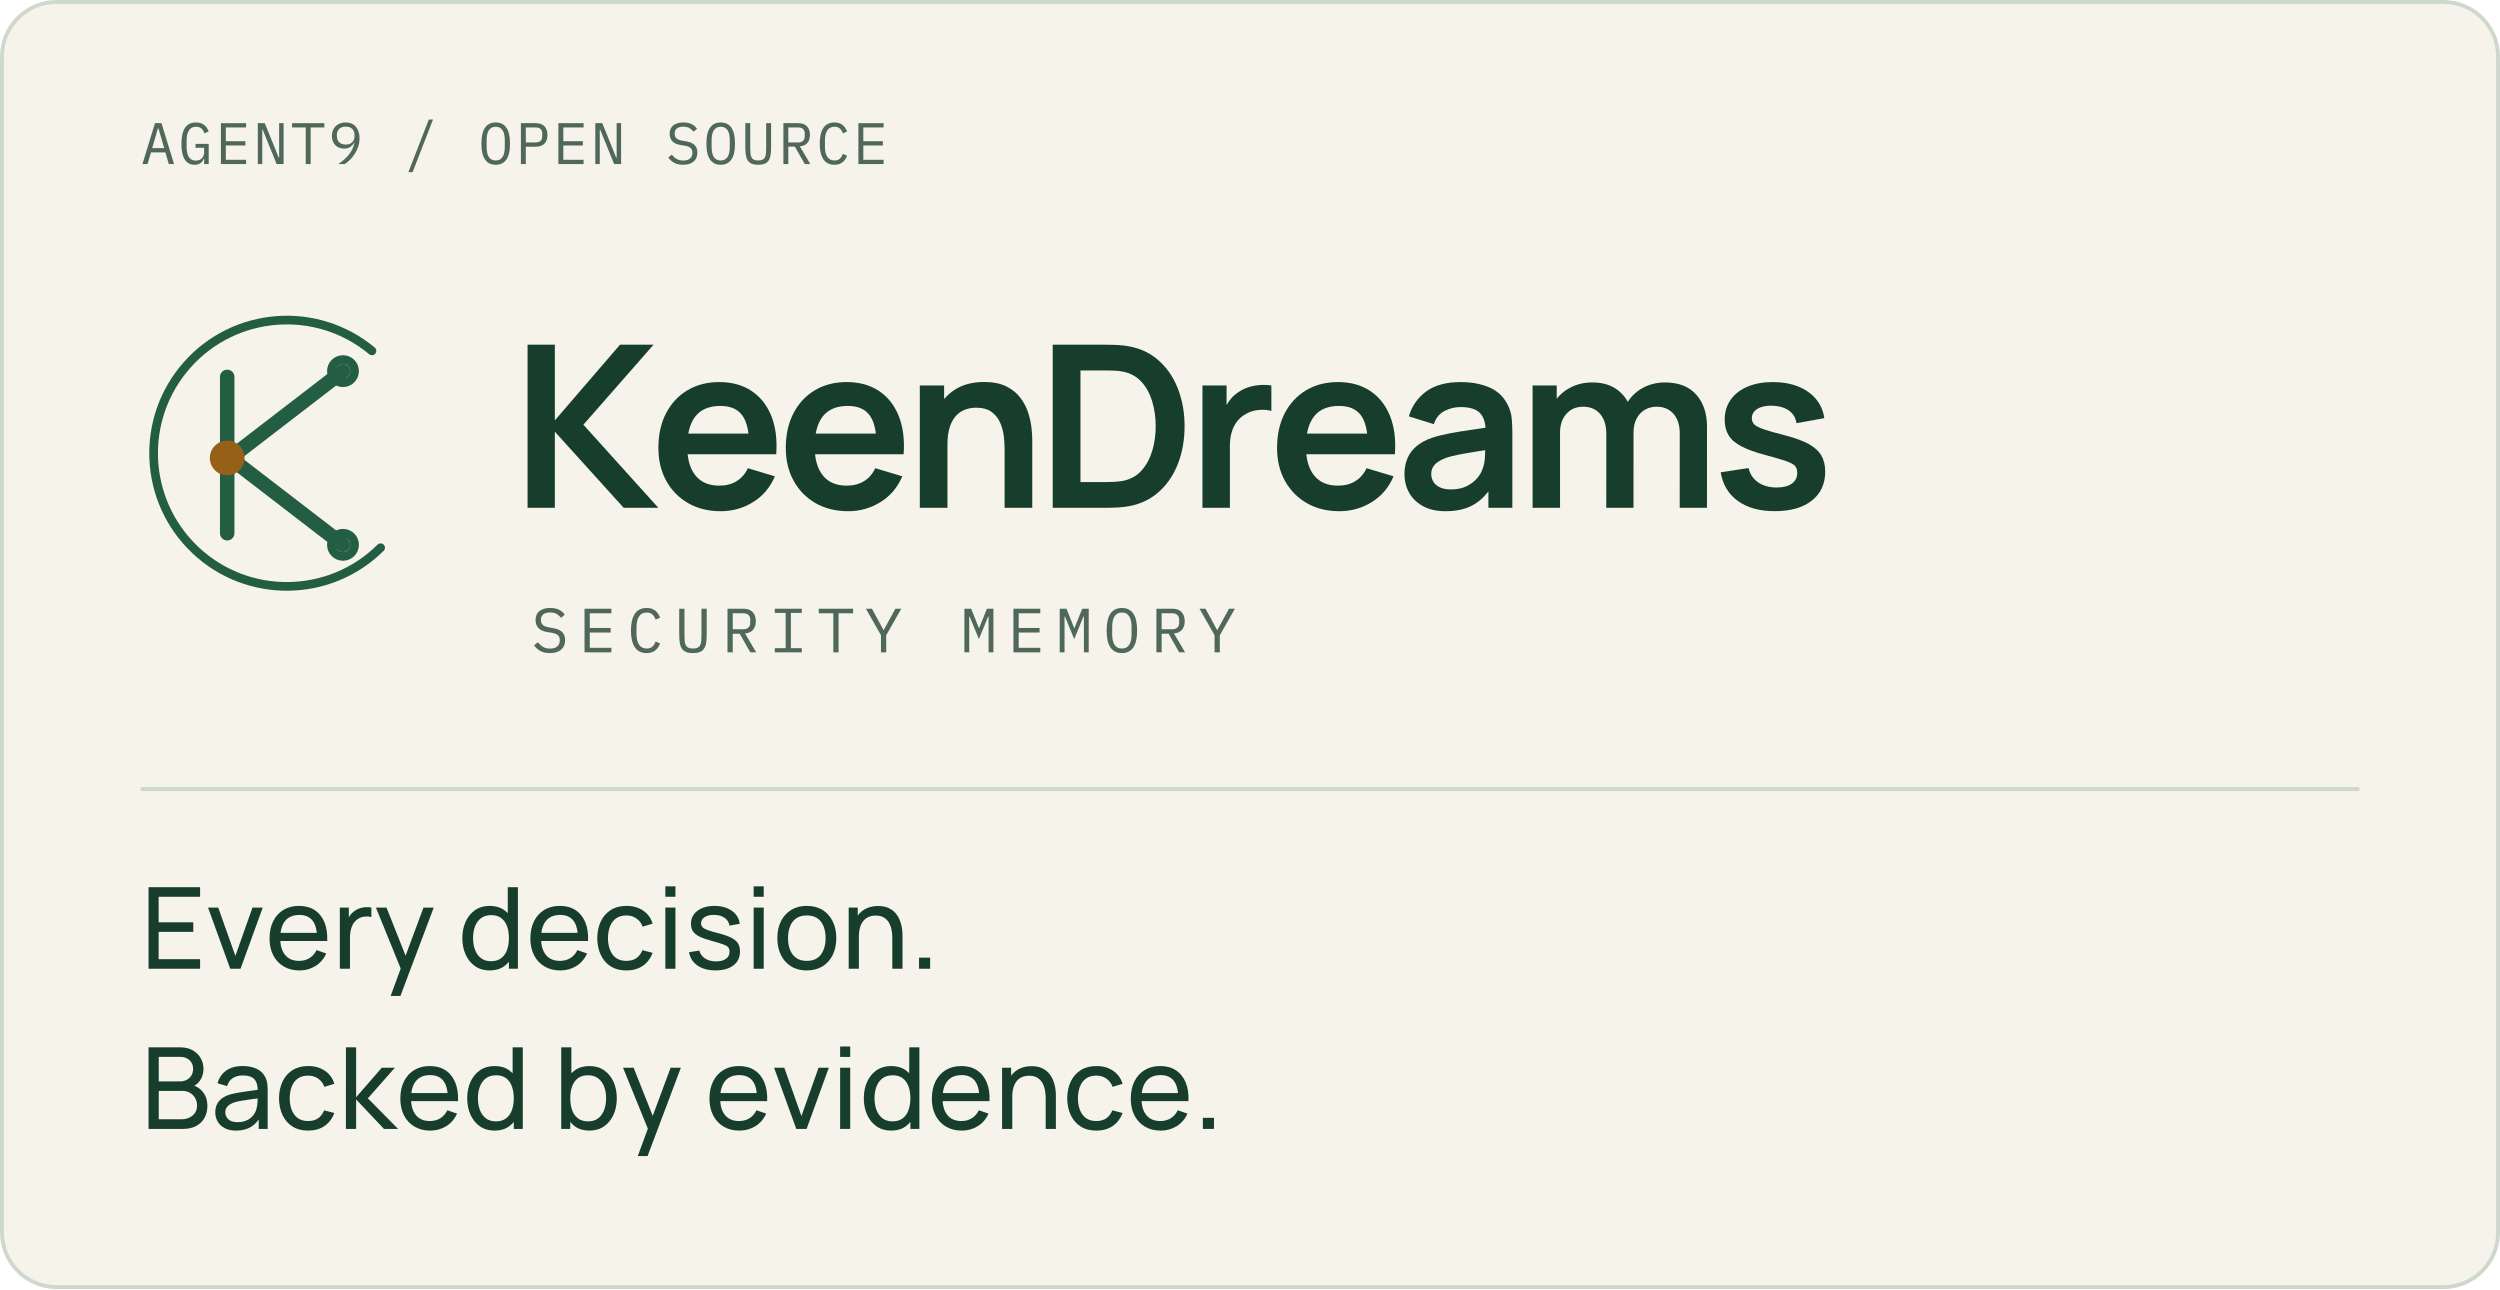
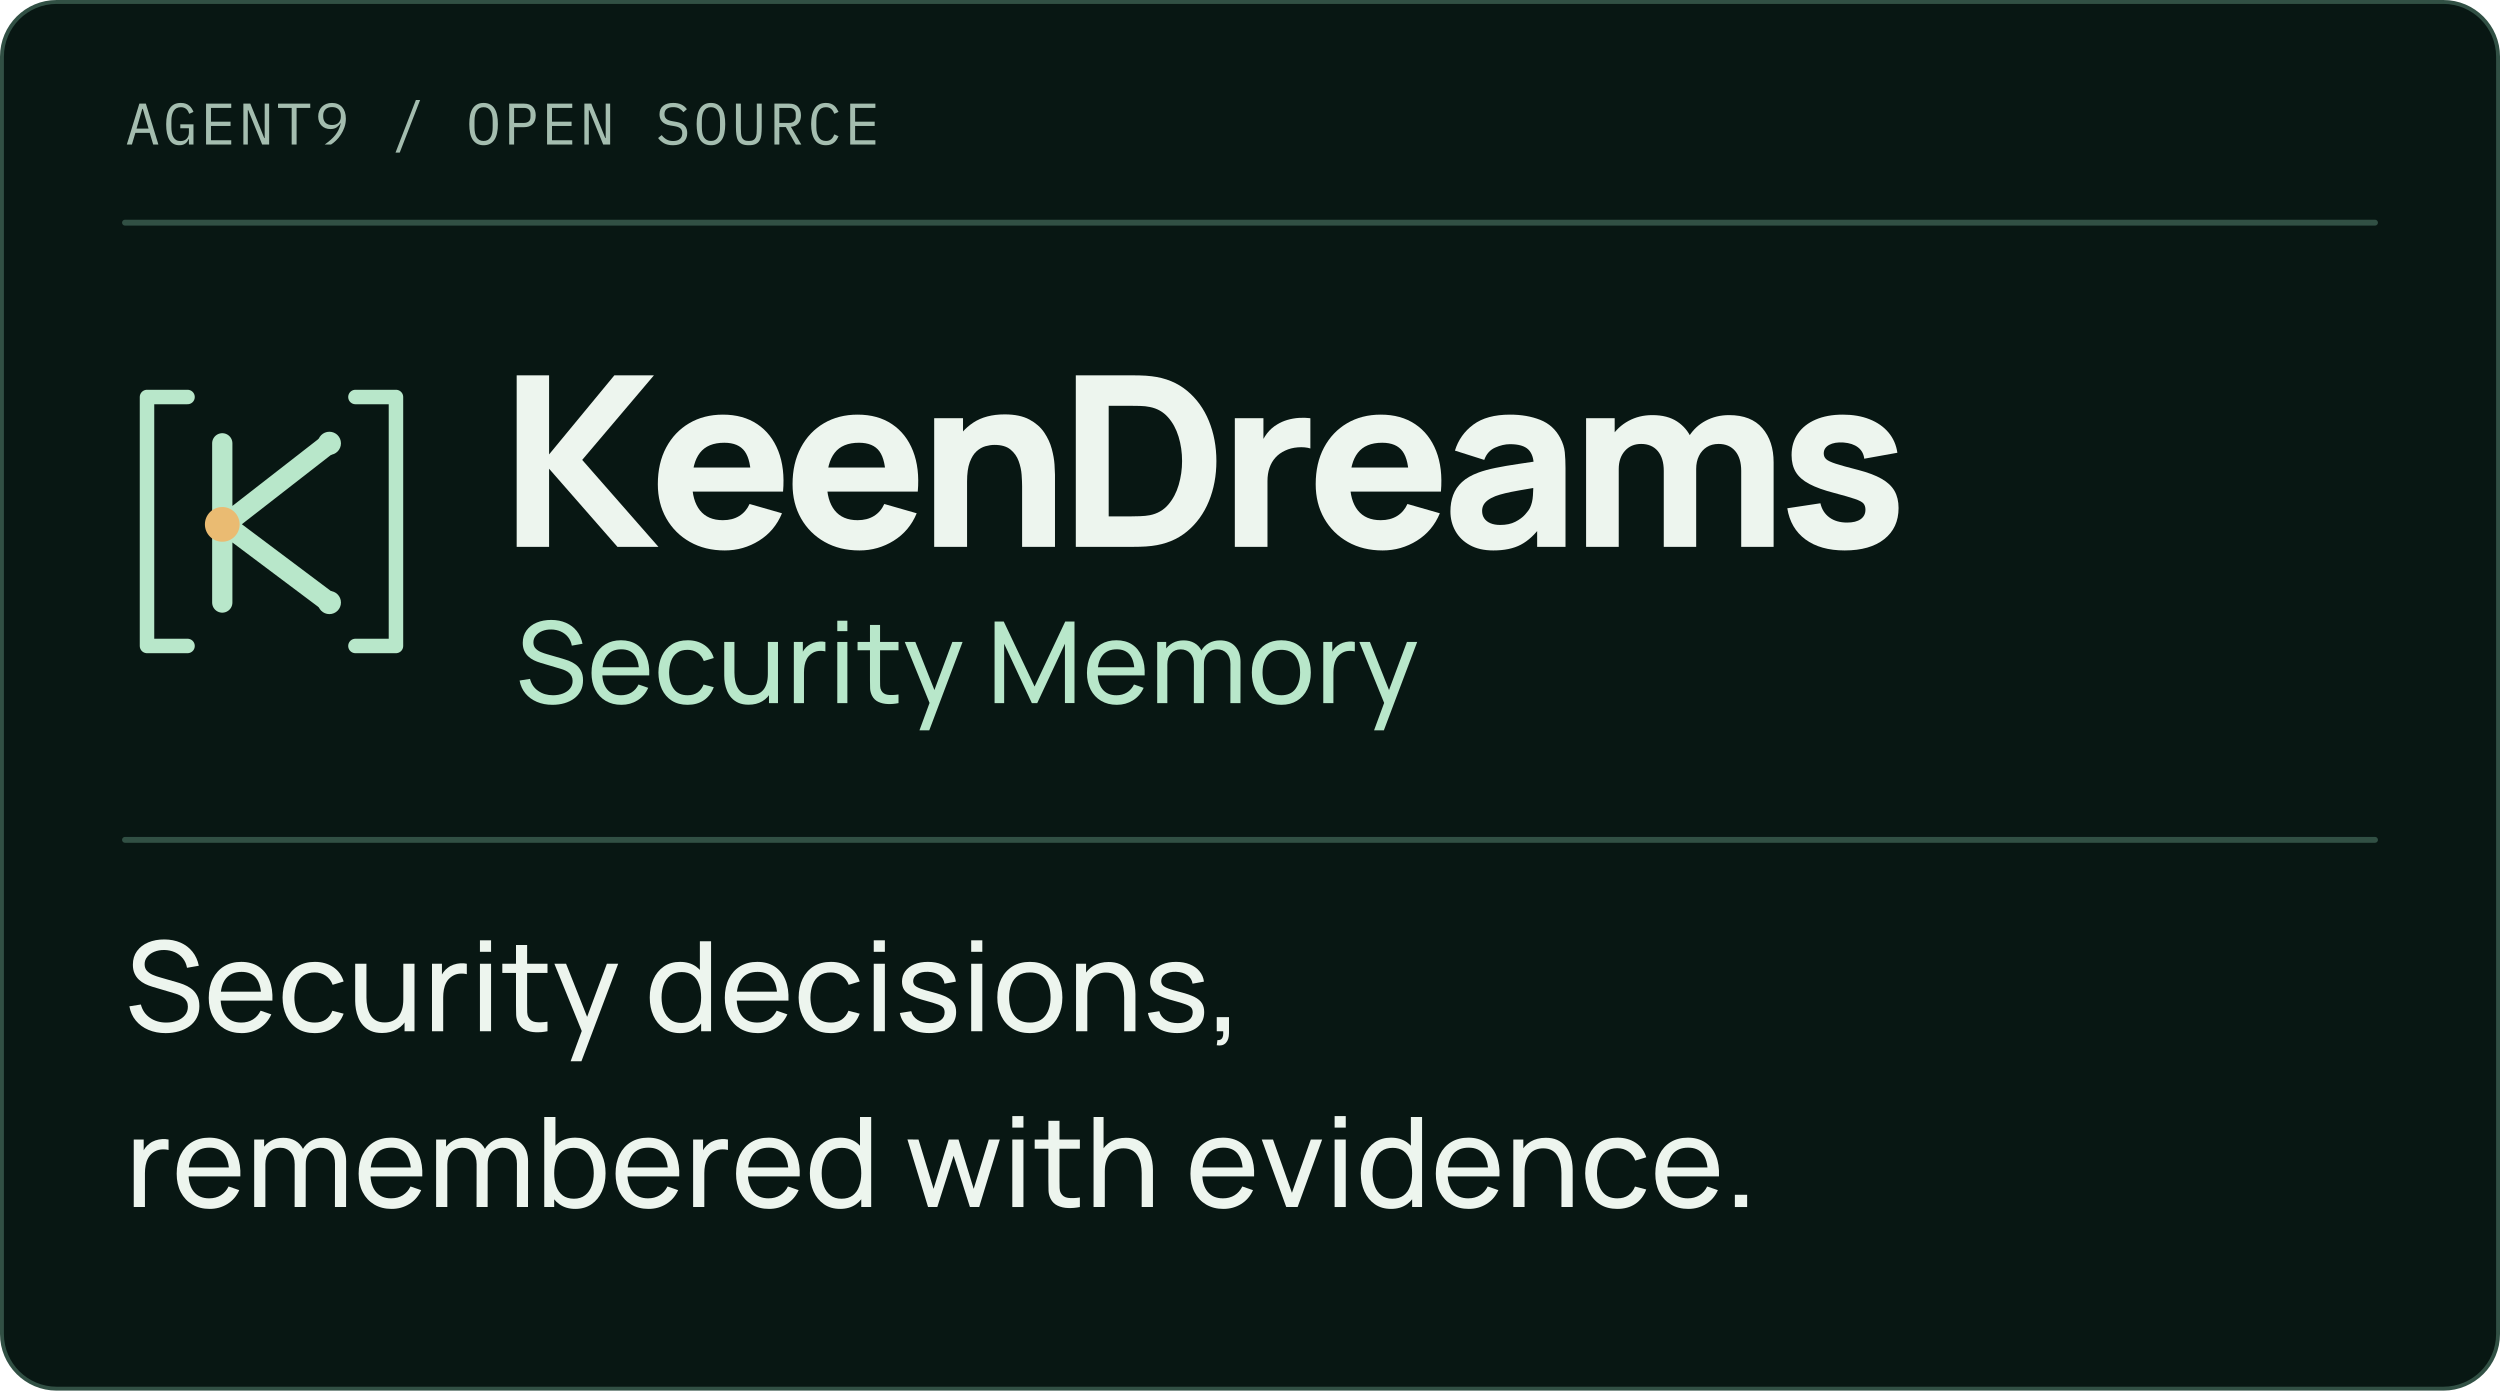
- <svg xmlns="http://www.w3.org/2000/svg" width="640" height="330" viewBox="0 0 640 330" role="img" aria-labelledby="title desc">
+ <svg xmlns="http://www.w3.org/2000/svg" width="640" height="356" viewBox="0 0 640 356" role="img" aria-labelledby="title desc">
  <defs>
    <path id="mono-65" d="M481 0 422 199H177L118 0H31L245 698H356L570 0ZM304 609H295L197 272H402Z" />
    <path id="mono-71" d="M444 93H439Q430 73 418.0 54.0Q406 35 387.5 20.5Q369 6 343.0 -3.0Q317 -12 281 -12Q167 -12 111.5 80.0Q56 172 56 344Q56 524 117.0 617.0Q178 710 305 710Q354 710 390.0 697.0Q426 684 451.5 662.0Q477 640 494.0 612.5Q511 585 522 557L450 524Q441 547 429.5 567.5Q418 588 401.5 603.5Q385 619 362.0 628.0Q339 637 308 637Q224 637 184.5 574.0Q145 511 145 406V298Q145 245 153.0 201.5Q161 158 179.5 126.0Q198 94 227.5 76.5Q257 59 300 59Q368 59 406.0 100.0Q444 141 444 206V278H297V345H522V0H444Z" />
    <path id="mono-69" d="M90 0V698H520V625H174V390H508V317H174V73H520V0Z" />
    <path id="mono-78" d="M163 588H156V0H80V698H199L437 110H444V698H520V0H401Z" />
    <path id="mono-84" d="M342 625V0H258V625H25V698H575V625Z" />
    <path id="mono-57" d="M536 442Q536 364 512.5 295.5Q489 227 452.0 170.5Q415 114 370.5 70.5Q326 27 283 0H175Q232 41 276.5 80.0Q321 119 355.0 161.5Q389 204 412.0 252.5Q435 301 450 362L445 364Q419 321 378.5 292.5Q338 264 273 264Q227 264 188.5 279.0Q150 294 122.5 322.0Q95 350 79.5 389.5Q64 429 64 479Q64 530 80.5 572.5Q97 615 128.0 645.5Q159 676 202.5 693.0Q246 710 299 710Q354 710 398.0 691.5Q442 673 472.5 638.5Q503 604 519.5 554.0Q536 504 536 442ZM300 333Q372 333 411.5 372.0Q451 411 451 482V490Q451 561 411.5 600.0Q372 639 300 639Q228 639 188.5 600.0Q149 561 149 490V482Q149 411 188.5 372.0Q228 333 300 333Z" />
    <path id="mono-32" d="" />
    <path id="mono-47" d="M90 -138 438 760H510L162 -138Z" />
    <path id="mono-79" d="M300 -12Q236 -12 190.0 12.5Q144 37 114.0 83.0Q84 129 70.0 196.0Q56 263 56 349Q56 434 70.0 501.5Q84 569 114.0 615.0Q144 661 190.0 685.5Q236 710 300 710Q364 710 410.0 685.5Q456 661 486.0 615.0Q516 569 530.0 501.5Q544 434 544 349Q544 263 530.0 196.0Q516 129 486.0 83.0Q456 37 410.0 12.5Q364 -12 300 -12ZM300 61Q342 61 371.0 77.5Q400 94 419.0 124.0Q438 154 446.5 196.5Q455 239 455 292V406Q455 458 446.5 501.0Q438 544 419.0 574.0Q400 604 371.0 620.5Q342 637 300 637Q258 637 229.0 620.5Q200 604 181.0 574.0Q162 544 153.5 501.0Q145 458 145 406V292Q145 239 153.5 196.5Q162 154 181.0 124.0Q200 94 229.0 77.5Q258 61 300 61Z" />
    <path id="mono-80" d="M90 0V698H344Q441 698 492.0 645.0Q543 592 543 497Q543 402 492.0 349.0Q441 296 344 296H174V0ZM174 369H342Q395 369 424.5 395.5Q454 422 454 471V523Q454 572 424.5 598.5Q395 625 342 625H174Z" />
    <path id="mono-83" d="M298 -12Q204 -12 144.0 22.5Q84 57 45 111L106 161Q147 110 192.5 85.0Q238 60 301 60Q377 60 417.0 95.0Q457 130 457 193Q457 244 428.0 272.5Q399 301 327 313L249 326Q198 335 163.5 353.0Q129 371 108.0 396.5Q87 422 78.0 452.5Q69 483 69 516Q69 612 132.0 661.0Q195 710 302 710Q386 710 443.5 682.0Q501 654 536 603L477 552Q448 590 407.0 614.0Q366 638 301 638Q230 638 192.0 608.0Q154 578 154 518Q154 471 182.5 441.5Q211 412 285 399L360 386Q411 377 446.0 359.0Q481 341 502.5 316.0Q524 291 533.0 260.0Q542 229 542 195Q542 98 478.5 43.0Q415 -12 298 -12Z" />
    <path id="mono-85" d="M164 698V279Q164 228 167.0 188.0Q170 148 183.0 119.5Q196 91 223.5 76.0Q251 61 300 61Q349 61 376.5 76.0Q404 91 417.0 119.5Q430 148 433.0 188.0Q436 228 436 279V698H520V299Q520 221 512.5 163.0Q505 105 481.5 66.0Q458 27 414.5 7.5Q371 -12 300 -12Q229 -12 185.5 7.5Q142 27 118.5 66.0Q95 105 87.5 163.0Q80 221 80 299V698Z" />
    <path id="mono-82" d="M174 0H90V698H344Q441 698 492.0 645.0Q543 592 543 497Q543 412 499.0 361.0Q455 310 371 302L549 0H455L285 298H174ZM342 369Q395 369 424.5 395.5Q454 422 454 471V523Q454 572 424.5 598.5Q395 625 342 625H174V369Z" />
    <path id="mono-67" d="M323 -12Q195 -12 132.5 81.0Q70 174 70 349Q70 524 132.5 617.0Q195 710 323 710Q371 710 406.0 697.0Q441 684 466.0 662.0Q491 640 508.0 612.5Q525 585 538 557L466 524Q457 547 445.0 567.5Q433 588 416.5 603.5Q400 619 377.5 628.0Q355 637 323 637Q240 637 199.5 574.0Q159 511 159 406V292Q159 187 199.5 124.0Q240 61 323 61Q355 61 377.5 70.0Q400 79 416.5 94.5Q433 110 445.0 130.5Q457 151 466 174L538 141Q525 112 508.0 85.0Q491 58 466.0 36.0Q441 14 406.0 1.0Q371 -12 323 -12Z" />
-     <path id="title-75" d="M140 0V1440H380.663V772L956 1440H1251.995L632.66 733.667L1294.329 0H988.334L380.663 672.002V0Z" />
-     <path id="title-101" d="M630.665 -30Q466.832 -30 342.999 41.083Q219.166 112.167 149.583 238.083Q80 364 80 528.334Q80 705.334 148.25 835.834Q216.5 966.333 337.416 1038.167Q458.332 1110 617.332 1110Q784.832 1110 902.332 1031.667Q1019.832 953.334 1077.082 810.334Q1134.332 667.334 1120.165 472.668H881.002V560.666Q880.002 737.001 819.001 818.169Q758 899.336 627.332 899.336Q479.498 899.336 407.247 807.669Q334.996 716.001 334.996 540Q334.996 375.665 407.247 285.664Q479.498 195.663 617.332 195.663Q706.333 195.663 770.668 235.33Q835.002 274.998 870.002 349.665L1108.332 278Q1046.498 131.666 916.748 50.833Q786.999 -30 630.665 -30ZM258.997 472.668V654.999H1002.334V472.668Z" />
-     <path id="title-110" d="M887.001 0V520.335Q887.001 570.503 879.751 632.503Q872.501 694.504 847.333 752.087Q822.166 809.671 771.666 846.67Q721.165 883.67 634.666 883.67Q588.998 883.67 544.08 868.753Q499.163 853.836 462.83 817.585Q426.496 781.335 404.413 717.501Q382.329 653.667 382.329 555.001L239.331 616.333Q239.331 753.834 292.831 866.084Q346.331 978.334 450.165 1044.5Q553.998 1110.667 706.33 1110.667Q825.83 1110.667 903.913 1071Q981.996 1031.334 1027.996 969.084Q1073.996 906.835 1095.996 836.752Q1117.997 766.669 1124.497 704.085Q1130.997 641.501 1130.997 603V0ZM138.333 0V1080H352.997V745.003H382.329V0Z" />
-     <path id="title-68" d="M140 0V1440H598.666Q617.166 1440 670.833 1439.0Q724.499 1438 774 1431.667Q945.499 1410.333 1063.749 1310.5Q1181.999 1210.667 1242.998 1056.917Q1303.998 903.167 1303.998 720Q1303.998 536.667 1242.998 382.917Q1181.999 229.167 1063.749 129.417Q945.499 29.667 774 8.333Q724.666 2.167 670.749 1.083Q616.833 0 598.666 0ZM384.996 227.33H598.666Q629.166 227.33 675.583 229.08Q722 230.83 758.333 237.663Q860.334 257.497 924.334 329.247Q988.335 400.997 1018.669 503.915Q1049.002 606.832 1049.002 720Q1049.002 837.334 1017.835 940.252Q986.668 1043.169 922.251 1113.253Q857.834 1183.337 758.333 1202.337Q722 1210.003 675.333 1211.337Q628.666 1212.67 598.666 1212.67H384.996Z" />
-     <path id="title-114" d="M140 0V1080H352.997V817L326.997 851Q347.33 905 380.83 949.666Q414.33 994.333 460.996 1023.333Q500.829 1050.5 549.246 1065.5Q597.663 1080.5 648.663 1084Q699.664 1087.5 748.33 1080V855.004Q699.663 869.17 637.579 863.837Q575.496 858.503 524.662 829.336Q475.162 802.169 443.745 760.251Q412.329 718.334 397.329 664.833Q382.329 611.333 382.329 548.666V0Z" />
-     <path id="title-97" d="M442.334 -30Q324.667 -30 243.75 14.417Q162.833 58.833 121.417 132.917Q80 207 80 296Q80 374.333 106.084 436.417Q132.167 498.5 186.251 544.083Q240.335 589.666 325.668 618.999Q391.335 640.499 478.419 657.083Q565.503 673.666 668.169 688.249Q770.836 702.832 883.334 719.665L796.669 671.333Q797.502 783.168 746.752 836.252Q696.001 889.337 574.666 889.337Q501.998 889.337 434.081 855.086Q366.164 820.835 338.997 738.334L118.667 807.333Q158.833 944 271.583 1027Q384.333 1110 575.333 1110Q719.5 1110 828.666 1063.166Q937.832 1016.333 991.332 908.999Q1020.332 852.333 1026.332 792.833Q1032.332 733.333 1032.332 662.667V0H821.002V234.335L856.002 195.669Q783.002 79.168 685.418 24.584Q587.834 -30 442.334 -30ZM489.999 162.331Q572 162.331 629.834 191.414Q687.668 220.498 722.335 262.082Q757.002 303.667 768.669 341.335Q787.502 387.335 790.419 446.752Q793.335 506.169 793.335 543.335L867.335 521.002Q757.669 503.502 679.586 490.835Q601.502 478.169 545.834 466.752Q490.166 455.335 446.999 441.002Q405.498 425.669 376.415 405.918Q347.331 386.168 331.83 360.001Q316.33 333.834 316.33 299Q316.33 259.499 336.08 228.582Q355.83 197.665 394.414 179.998Q432.998 162.331 489.999 162.331Z" />
-     <path id="title-109" d="M1437 0 1437.333 655.669Q1437.333 767.336 1382.082 829.836Q1326.832 892.337 1233.331 892.337Q1175.164 892.337 1129.247 865.42Q1083.33 838.503 1056.33 787.42Q1029.329 736.336 1029.329 664.668L921.997 728Q921.163 840.333 972.663 925.833Q1024.163 1011.333 1111.913 1059Q1199.663 1106.667 1307.663 1106.667Q1487.329 1106.667 1582.662 999.417Q1677.996 892.167 1677.996 716.667L1677.662 0ZM138.333 0V1080H351.33V745.003H380.663V0ZM788.667 0 789 653.335Q789 765.836 733.999 829.086Q678.999 892.337 584.331 892.337Q492.497 892.337 436.58 829.253Q380.663 766.169 380.663 664.668L273.33 736.667Q273.33 842.334 325.33 925.917Q377.33 1009.5 465.663 1058.083Q553.996 1106.667 664.33 1106.667Q785.329 1106.667 866.579 1055.25Q947.829 1003.834 988.579 915.334Q1029.329 826.834 1029.329 715.667L1028.996 0Z" />
-     <path id="title-115" d="M557.333 -29.667Q356.833 -29.667 232.083 60.166Q107.333 149.999 80 313.332L325.996 350.998Q344.663 270.998 409.997 225.164Q475.331 179.33 574.332 179.33Q660.501 179.33 708.251 213.581Q756.002 247.832 756.002 308.333Q756.002 344.833 738.336 367.334Q720.669 389.834 661.835 410.834Q603.001 431.835 481.001 464.335Q345.333 499.668 265.25 541.252Q185.167 582.835 150.25 639.835Q115.333 696.835 115.333 778.001Q115.333 879.001 168 953.75Q220.667 1028.5 316.083 1069.25Q411.5 1110 540.333 1110Q665.999 1110 763.582 1070.917Q861.166 1031.833 921.332 960.083Q981.499 888.333 994.666 791.333L748.669 747.001Q739.669 815.835 686.085 855.919Q632.5 896.003 544.332 901.003Q459.331 905.503 407.164 875.169Q354.996 844.835 354.996 790.334Q354.996 758.5 376.08 736.583Q397.163 714.666 460.413 692.999Q523.664 671.333 649.997 639.333Q779.498 605.832 856.665 563.416Q933.832 520.999 968.249 462.082Q1002.665 403.166 1002.665 319.333Q1002.665 156.5 884.332 63.416Q765.999 -29.667 557.333 -29.667Z" />
-     <path id="mono-73" d="M84 0V67H258V631H84V698H516V631H342V67H516V0Z" />
-     <path id="mono-89" d="M258 0V274L17 698H113L213 516L298 357H302L389 516L489 698H583L342 274V0Z" />
-     <path id="mono-77" d="M455 350V571H447L300 212L153 571H145V350V0H68V698H176L299 390H305L428 698H532V0H455Z" />
-     <path id="body-69" d="M140 0V1440H1050V1271H318V820H930V651H318V169H1050V0Z" />
-     <path id="body-118" d="M432 0 40 1080H220L523 227L825 1080H1006L614 0Z" />
+     <path id="display-75" d="M140 0V1440H412V776L960 1440H1292L690 730L1330 0H986L412 656V0Z" />
+     <path id="display-101" d="M642 -30Q476 -30 349.5 41.5Q223 113 151.5 238.5Q80 364 80 526Q80 703 150.0 834.0Q220 965 343.0 1037.5Q466 1110 626 1110Q796 1110 915.0 1030.0Q1034 950 1091.0 805.0Q1148 660 1131 464H862V564Q862 729 809.5 801.5Q757 874 638 874Q499 874 433.5 789.5Q368 705 368 540Q368 389 433.5 306.5Q499 224 626 224Q706 224 763.0 259.0Q820 294 850 360L1122 282Q1061 134 929.5 52.0Q798 -30 642 -30ZM284 464V666H1000V464Z" />
+     <path id="display-110" d="M876 0V510Q876 547 872.0 604.5Q868 662 847.0 720.0Q826 778 778.5 817.0Q731 856 644 856Q609 856 569.0 845.0Q529 834 494.0 802.5Q459 771 436.5 710.0Q414 649 414 548L258 622Q258 750 310.0 862.0Q362 974 466.5 1043.0Q571 1112 730 1112Q857 1112 937.0 1069.0Q1017 1026 1061.5 960.0Q1106 894 1125.0 822.5Q1144 751 1148.0 692.0Q1152 633 1152 606V0ZM138 0V1080H380V722H414V0Z" />
+     <path id="display-68" d="M140 0V1440H606Q623 1440 676.0 1439.0Q729 1438 778 1432Q952 1411 1073.0 1311.0Q1194 1211 1257.0 1057.0Q1320 903 1320 720Q1320 537 1257.0 383.0Q1194 229 1073.0 129.0Q952 29 778 8Q729 2 676.0 1.0Q623 0 606 0ZM416 256H606Q633 256 679.0 257.5Q725 259 762 266Q856 285 915.5 354.0Q975 423 1003.5 520.0Q1032 617 1032 720Q1032 828 1002.5 925.0Q973 1022 913.0 1089.0Q853 1156 762 1174Q725 1182 679.0 1183.0Q633 1184 606 1184H416Z" />
+     <path id="display-114" d="M140 0V1080H380V816L354 850Q375 906 410.0 952.0Q445 998 496 1028Q535 1052 581.0 1065.5Q627 1079 676.0 1082.5Q725 1086 774 1080V826Q729 840 669.5 835.5Q610 831 562 808Q514 786 481.0 749.5Q448 713 431.0 663.5Q414 614 414 552V0Z" />
+     <path id="display-97" d="M440 -30Q324 -30 243.5 14.5Q163 59 121.5 133.5Q80 208 80 298Q80 373 103.0 435.0Q126 497 177.5 544.5Q229 592 316 624Q376 646 459.0 663.0Q542 680 647.0 695.5Q752 711 878 730L780 676Q780 772 734.0 817.0Q688 862 580 862Q520 862 455.0 833.0Q390 804 364 730L118 808Q159 942 272.0 1026.0Q385 1110 580 1110Q723 1110 834.0 1066.0Q945 1022 1002 914Q1034 854 1040.0 794.0Q1046 734 1046 660V0H808V222L842 176Q763 67 671.5 18.5Q580 -30 440 -30ZM498 184Q573 184 624.5 210.5Q676 237 706.5 271.0Q737 305 748 328Q769 372 772.5 430.5Q776 489 776 528L856 508Q735 488 660.0 474.5Q585 461 539.0 450.0Q493 439 458 426Q418 410 393.5 391.5Q369 373 357.5 351.0Q346 329 346 302Q346 265 364.5 238.5Q383 212 417.0 198.0Q451 184 498 184Z" />
+     <path id="display-109" d="M1440 0V638Q1440 745 1389.5 804.5Q1339 864 1250 864Q1193 864 1151.0 837.5Q1109 811 1085.5 763.5Q1062 716 1062 654L948 730Q948 841 1000.5 926.0Q1053 1011 1141.5 1058.5Q1230 1106 1338 1106Q1523 1106 1617.5 996.5Q1712 887 1712 710V0ZM138 0V1080H378V722H412V0ZM790 0V638Q790 745 739.5 804.5Q689 864 600 864Q515 864 463.5 805.5Q412 747 412 654L298 734Q298 840 351.0 924.0Q404 1008 493.5 1057.0Q583 1106 694 1106Q821 1106 902.5 1052.0Q984 998 1023.0 908.0Q1062 818 1062 710V0Z" />
+     <path id="display-115" d="M562 -30Q358 -30 232.5 62.5Q107 155 80 324L358 366Q375 290 433.5 247.0Q492 204 582 204Q656 204 696.0 232.5Q736 261 736 312Q736 344 720.0 363.5Q704 383 648.5 402.0Q593 421 476 452Q344 486 265.0 528.0Q186 570 151.0 628.5Q116 687 116 770Q116 874 169.0 950.5Q222 1027 318.5 1068.5Q415 1110 546 1110Q673 1110 771.0 1071.0Q869 1032 929.5 960.0Q990 888 1004 790L726 740Q719 800 674.0 835.0Q629 870 552 876Q477 881 431.5 856.0Q386 831 386 784Q386 756 405.5 737.0Q425 718 486.5 698.0Q548 678 674 646Q797 614 871.5 571.5Q946 529 980.0 469.5Q1014 410 1014 326Q1014 160 894.0 65.0Q774 -30 562 -30Z" />
+     <path id="body-83" d="M651 -30Q498 -30 375.5 22.0Q253 74 173.5 170.25Q94 266.5 70 399L254 428Q288.5 292 399.0 215.5Q509.5 139 660 139Q756.5 139 835.0 169.5Q913.5 200 959.75 256.75Q1006 313.5 1006 392Q1006 439.5 989.25 474.25Q972.5 509 944.25 533.25Q916 557.5 879.75 574.5Q843.5 591.5 805 603L438 712Q378 729.5 322.0 757.0Q266 784.5 222.0 826.0Q178 867.5 152.0 926.25Q126 985 126 1065Q126 1192.5 192.25 1283.25Q258.5 1374 372.5 1421.75Q486.5 1469.5 630 1469Q775 1468 889.5 1417.5Q1004 1367 1079.25 1273.0Q1154.5 1179 1181 1048L992 1015Q977 1102.5 925.5 1166.25Q874 1230 796.75 1264.5Q719.5 1299 628 1300Q539.5 1301 468.5 1271.75Q397.5 1242.5 355.75 1191.0Q314 1139.5 314 1073Q314 1006.5 351.75 966.0Q389.5 925.5 445.0 902.25Q500.5 879 554 864L828 785Q875 772 936.5 749.0Q998 726 1056.0 684.25Q1114 642.5 1152.0 574.25Q1190 506 1190 402Q1190 297.5 1148.25 216.75Q1106.5 136 1032.5 81.25Q958.5 26.5 860.75 -1.75Q763 -30 651 -30Z" />
    <path id="body-101" d="M608 -30Q448.5 -30 330.0 40.25Q211.5 110.5 145.75 237.25Q80 364 80 533Q80 710 144.75 839.5Q209.5 969 326.25 1039.5Q443 1110 600 1110Q762.5 1110 877.0 1035.0Q991.5 960 1049.25 821.0Q1107 682 1098.5 490H919V554Q916 753 838.0 851.5Q760 950 606 950Q440.5 950 354.75 844.0Q269 738 269 540Q269 349 354.75 244.0Q440.5 139 600 139Q707 139 786.0 188.0Q865 237 910 329L1081 270Q1017.5 127 891.25 48.5Q765 -30 608 -30ZM209 490V633H1007V490Z" />
+     <path id="body-99" d="M595 -30Q430.5 -30 316.0 43.5Q201.5 117 141.5 245.75Q81.5 374.5 80 540Q81.5 708.5 143.0 837.0Q204.5 965.5 319.5 1037.75Q434.5 1110 597 1110Q767.5 1110 891.0 1026.0Q1014.5 942 1057 796L881 743Q846.5 837 770.0 889.0Q693.5 941 595 941Q484 941 412.0 889.5Q340 838 305.0 747.5Q270 657 269 540Q270.5 359.5 352.25 249.25Q434 139 595 139Q700.5 139 770.5 187.5Q840.5 236 877 328L1057 281Q1000.5 130 881.5 50.0Q762.5 -30 595 -30Z" />
+     <path id="body-117" d="M550 -28Q445.5 -28 371.25 5.0Q297 38 248.0 92.75Q199 147.5 171.0 214.75Q143 282 131.5 351.75Q120 421.5 120 483V1080H300V539Q300 463 313.75 391.75Q327.5 320.5 361.0 263.75Q394.5 207 451.0 174.0Q507.5 141 593 141Q660 141 714.75 163.75Q769.5 186.5 808.5 232.25Q847.5 278 868.75 347.75Q890 417.5 890 511L1007 475Q1007 318.5 950.5 205.75Q894 93 791.5 32.5Q689 -28 550 -28ZM910 0V289H890V1080H1069V0Z" />
    <path id="body-114" d="M140 0V1080H299V819L273 853Q292 903 322.5 945.0Q353 987 391 1014Q432.5 1047.5 485.75 1065.5Q539 1083.5 594.0 1087.0Q649 1090.5 697 1080V913Q641 927.5 573.75 920.5Q506.5 913.5 450 872Q397.5 834.5 369.25 781.75Q341 729 330.0 667.5Q319 606 319 542V0Z" />
+     <path id="body-105" d="M160 1271V1455H338V1271ZM160 0V1080H338V0Z" />
+     <path id="body-116" d="M743 0Q646.5 -19.5 553.25 -16.0Q460 -12.5 386.75 22.0Q313.5 56.5 276 130Q244 193.5 241.5 259.0Q239 324.5 239 408V1380H417V416Q417 349.5 418.5 302.75Q420 256 439 222Q475 157.5 553.5 146.75Q632 136 743 153ZM20 933V1080H743V933Z" />
    <path id="body-121" d="M290 -480 499 88 502 -80 30 1080H217L587 147H523L870 1080H1051L463 -480Z" />
    <path id="body-32" d="" />
+     <path id="body-77" d="M140 0V1440H302L846 293L1387 1440H1551V1H1382V1049L893 0H798L309 1049V0Z" />
+     <path id="body-109" d="M1431 0 1432 691Q1432 812 1367.25 880.5Q1302.5 949 1200 949Q1139.5 949 1085.75 921.25Q1032 893.5 998.0 835.25Q964 777 964 686L870 724Q867.5 839 917.0 925.5Q966.5 1012 1052.75 1060.0Q1139 1108 1247 1108Q1416 1108 1513.0 1005.25Q1610 902.5 1610 730L1609 0ZM139 0V1080H298V791H318V0ZM786 0 787 684Q787 807.5 723.0 878.25Q659 949 553 949Q447.5 949 382.75 876.75Q318 804.5 318 686L224 742Q224 847 274.0 929.75Q324 1012.5 410.0 1060.25Q496 1108 605 1108Q714 1108 794.75 1061.75Q875.5 1015.5 919.75 930.0Q964 844.5 964 727L963 0Z" />
+     <path id="body-111" d="M600 -30Q438.5 -30 322.0 43.0Q205.5 116 142.75 244.75Q80 373.5 80 541Q80 710.5 144.0 838.75Q208 967 324.75 1038.5Q441.5 1110 600 1110Q762 1110 878.75 1037.25Q995.5 964.5 1058.25 836.25Q1121 708 1121 541Q1121 371.5 1057.75 243.0Q994.5 114.5 877.5 42.25Q760.5 -30 600 -30ZM600 139Q767.5 139 849.75 251.0Q932 363 932 541Q932 723.5 849.0 832.25Q766 941 600 941Q487 941 413.75 890.0Q340.5 839 304.75 749.0Q269 659 269 541Q269 358.5 353.0 248.75Q437 139 600 139Z" />
    <path id="body-100" d="M564 -30Q413 -30 304.75 45.25Q196.5 120.5 138.25 249.75Q80 379 80 541Q80 703 138.25 831.75Q196.5 960.5 304.75 1035.25Q413 1110 563 1110Q715.5 1110 819.75 1035.75Q924 961.5 977.5 832.75Q1031 704 1031 541Q1031 379.5 977.5 250.25Q924 121 820.0 45.5Q716 -30 564 -30ZM586 133Q695 133 765.0 185.5Q835 238 868.5 330.25Q902 422.5 902 541Q902 660.5 868.25 752.25Q834.5 844 765.5 895.5Q696.5 947 591 947Q481 947 409.5 893.0Q338 839 303.5 747.0Q269 655 269 541Q269 426 304.0 333.5Q339 241 409.25 187.0Q479.5 133 586 133ZM902 0V795H882V1440H1061V0Z" />
-     <path id="body-99" d="M595 -30Q430.5 -30 316.0 43.5Q201.5 117 141.5 245.75Q81.5 374.5 80 540Q81.5 708.5 143.0 837.0Q204.5 965.5 319.5 1037.75Q434.5 1110 597 1110Q767.5 1110 891.0 1026.0Q1014.5 942 1057 796L881 743Q846.5 837 770.0 889.0Q693.5 941 595 941Q484 941 412.0 889.5Q340 838 305.0 747.5Q270 657 269 540Q270.5 359.5 352.25 249.25Q434 139 595 139Q700.5 139 770.5 187.5Q840.5 236 877 328L1057 281Q1000.5 130 881.5 50.0Q762.5 -30 595 -30Z" />
-     <path id="body-105" d="M160 1271V1455H338V1271ZM160 0V1080H338V0Z" />
    <path id="body-115" d="M548 -29Q354.5 -29 231.25 55.5Q108 140 80 292L262 321Q284 233 363.0 181.5Q442 130 559 130Q669.5 130 732.75 175.75Q796 221.5 796 301Q796 346.5 775.0 375.0Q754 403.5 688.5 428.5Q623 453.5 491 489Q348 527 265.75 567.75Q183.5 608.5 148.75 662.5Q114 716.5 114 794Q114 889 166.0 960.25Q218 1031.5 311.25 1070.75Q404.5 1110 529 1110Q652 1110 748.75 1070.75Q845.5 1031.5 905.0 960.25Q964.5 889 976 794L794 761Q781 847.5 710.25 897.75Q639.5 948 529 951Q424 954.5 358.5 913.5Q293 872.5 293 803Q293 763.5 317.25 735.75Q341.5 708 408.25 683.0Q475 658 602 626Q744.5 589.5 827.0 547.25Q909.5 505 944.75 447.25Q980 389.5 980 306Q980 149.5 865.0 60.25Q750 -29 548 -29Z" />
-     <path id="body-111" d="M600 -30Q438.5 -30 322.0 43.0Q205.5 116 142.75 244.75Q80 373.5 80 541Q80 710.5 144.0 838.75Q208 967 324.75 1038.5Q441.5 1110 600 1110Q762 1110 878.75 1037.25Q995.5 964.5 1058.25 836.25Q1121 708 1121 541Q1121 371.5 1057.75 243.0Q994.5 114.5 877.5 42.25Q760.5 -30 600 -30ZM600 139Q767.5 139 849.75 251.0Q932 363 932 541Q932 723.5 849.0 832.25Q766 941 600 941Q487 941 413.75 890.0Q340.5 839 304.75 749.0Q269 659 269 541Q269 358.5 353.0 248.75Q437 139 600 139Z" />
    <path id="body-110" d="M909 0V541Q909 617.5 895.25 688.5Q881.5 759.5 848.0 816.25Q814.5 873 758.0 906.0Q701.5 939 616 939Q549 939 494.25 916.25Q439.5 893.5 400.5 847.75Q361.5 802 340.25 732.5Q319 663 319 569L202 605Q202 761.5 258.5 874.25Q315 987 417.5 1047.5Q520 1108 659 1108Q763.5 1108 837.75 1075.0Q912 1042 961.0 987.25Q1010 932.5 1038.0 865.25Q1066 798 1077.5 728.25Q1089 658.5 1089 597V0ZM139 0V1080H299V791H319V0Z" />
+     <path id="body-44" d="M120 -224 131 -141Q172.5 -144 193.5 -125.0Q214.5 -106 220.5 -73.0Q226.5 -40 223 0H120V226H316V-30Q316 -135 264.5 -188.0Q213 -241 120 -224Z" />
+     <path id="body-98" d="M636 -30Q484 -30 380.0 45.5Q276 121 222.5 250.25Q169 379.5 169 541Q169 704 222.5 832.75Q276 961.5 380.25 1035.75Q484.5 1110 637 1110Q787 1110 895.25 1035.25Q1003.5 960.5 1061.75 831.75Q1120 703 1120 541Q1120 379 1061.75 249.75Q1003.5 120.5 895.25 45.25Q787 -30 636 -30ZM139 0V1440H318V795H298V0ZM614 133Q720.5 133 790.75 187.0Q861 241 896.0 333.5Q931 426 931 541Q931 655 896.25 747.0Q861.5 839 790.25 893.0Q719 947 609 947Q503.5 947 434.5 895.5Q365.5 844 331.75 752.25Q298 660.5 298 541Q298 422.5 331.5 330.25Q365 238 435.0 185.5Q505 133 614 133Z" />
+     <path id="body-119" d="M370 0 40 1081 217 1080 458 290 700.5 1080H857.5L1100 290L1342 1080H1518L1188 0H1040L779 821L518 0Z" />
+     <path id="body-104" d="M909 0V541Q909 617.5 895.25 688.5Q881.5 759.5 848.0 816.25Q814.5 873 758.0 906.0Q701.5 939 616 939Q549 939 494.25 916.25Q439.5 893.5 400.5 847.75Q361.5 802 340.25 732.5Q319 663 319 569L202 605Q202 761.5 258.5 874.25Q315 987 417.5 1047.5Q520 1108 659 1108Q763.5 1108 837.75 1075.0Q912 1042 961.0 987.25Q1010 932.5 1038.0 865.25Q1066 798 1077.5 728.25Q1089 658.5 1089 597V0ZM139 0V1440H299V645H319V0Z" />
+     <path id="body-118" d="M432 0 40 1080H220L523 227L825 1080H1006L614 0Z" />
    <path id="body-46" d="M172 0V196H368V0Z" />
-     <path id="body-66" d="M140 0V1440H701Q830 1440 921.5 1387.0Q1013 1334 1061.5 1247.5Q1110 1161 1110 1061Q1110 943.5 1049.75 855.75Q989.5 768 888 735L886 784Q1025 747 1102.0 647.75Q1179 548.5 1179 412Q1179 286 1127.25 193.75Q1075.5 101.5 979.25 50.75Q883 0 751 0ZM320 170H717Q796.5 170 859.75 199.25Q923 228.5 959.5 282.75Q996 337 996 413Q996 485.5 963.25 543.75Q930.5 602 872.0 636.5Q813.5 671 737 671H320ZM320 839H699Q762.5 839 814.25 866.5Q866 894 896.5 943.75Q927 993.5 927 1061Q927 1154 863.75 1213.0Q800.5 1272 699 1272H320Z" />
-     <path id="body-97" d="M447 -30Q326 -30 244.25 14.25Q162.5 58.5 121.25 131.75Q80 205 80 292Q80 377 112.25 439.25Q144.5 501.5 203.75 543.25Q263 585 345 609Q422 629.5 517.25 645.25Q612.5 661 710.5 673.75Q808.5 686.5 894 699L830 662Q832.5 805.5 772.25 874.75Q712 944 564 944Q466 944 392.25 899.25Q318.5 854.5 289 755L120 806Q158.5 948 270.75 1029.0Q383 1110 566 1110Q712.5 1110 818.0 1057.5Q923.5 1005 970 899Q993 849 999.0 790.5Q1005 732 1005 668V0H847V259L884 235Q823 103.5 713.25 36.75Q603.5 -30 447 -30ZM474 119Q570 119 640.5 153.25Q711 187.5 754.0 244.25Q797 301 810 368Q824.5 418 826.25 479.25Q828 540.5 828 574L890 547Q803 534.5 718.75 523.5Q634.5 512.5 559.5 500.25Q484.5 488 425 471Q380.5 457 342.25 434.75Q304 412.5 280.5 378.0Q257 343.5 257 293Q257 248.5 279.25 208.75Q301.5 169 349.25 144.0Q397 119 474 119Z" />
-     <path id="body-107" d="M139 0 140 1440H320V560L773 1080H1004L527 540L1060 0H811L320 520V0Z" />
-     <path id="body-98" d="M636 -30Q484 -30 380.0 45.5Q276 121 222.5 250.25Q169 379.5 169 541Q169 704 222.5 832.75Q276 961.5 380.25 1035.75Q484.5 1110 637 1110Q787 1110 895.25 1035.25Q1003.5 960.5 1061.75 831.75Q1120 703 1120 541Q1120 379 1061.75 249.75Q1003.5 120.5 895.25 45.25Q787 -30 636 -30ZM139 0V1440H318V795H298V0ZM614 133Q720.5 133 790.75 187.0Q861 241 896.0 333.5Q931 426 931 541Q931 655 896.25 747.0Q861.5 839 790.25 893.0Q719 947 609 947Q503.5 947 434.5 895.5Q365.5 844 331.75 752.25Q298 660.5 298 541Q298 422.5 331.5 330.25Q365 238 435.0 185.5Q505 133 614 133Z" />
  </defs>
-   <rect x=".5" y=".5" width="639" height="329" rx="14" fill="#F6F3EA" stroke="#CFD8CC" />
-   <g fill="#4F685A">
-     <use href="#mono-65" transform="translate(36.000 42) scale(0.015 -0.015)" />
-     <use href="#mono-71" transform="translate(45.600 42) scale(0.015 -0.015)" />
-     <use href="#mono-69" transform="translate(55.200 42) scale(0.015 -0.015)" />
-     <use href="#mono-78" transform="translate(64.800 42) scale(0.015 -0.015)" />
-     <use href="#mono-84" transform="translate(74.400 42) scale(0.015 -0.015)" />
-     <use href="#mono-57" transform="translate(84.000 42) scale(0.015 -0.015)" />
-     <use href="#mono-32" transform="translate(93.600 42) scale(0.015 -0.015)" />
-     <use href="#mono-47" transform="translate(103.200 42) scale(0.015 -0.015)" />
-     <use href="#mono-32" transform="translate(112.800 42) scale(0.015 -0.015)" />
-     <use href="#mono-79" transform="translate(122.400 42) scale(0.015 -0.015)" />
-     <use href="#mono-80" transform="translate(132.000 42) scale(0.015 -0.015)" />
-     <use href="#mono-69" transform="translate(141.600 42) scale(0.015 -0.015)" />
-     <use href="#mono-78" transform="translate(151.200 42) scale(0.015 -0.015)" />
-     <use href="#mono-32" transform="translate(160.800 42) scale(0.015 -0.015)" />
-     <use href="#mono-83" transform="translate(170.400 42) scale(0.015 -0.015)" />
-     <use href="#mono-79" transform="translate(180.000 42) scale(0.015 -0.015)" />
-     <use href="#mono-85" transform="translate(189.600 42) scale(0.015 -0.015)" />
-     <use href="#mono-82" transform="translate(199.200 42) scale(0.015 -0.015)" />
-     <use href="#mono-67" transform="translate(208.800 42) scale(0.015 -0.015)" />
-     <use href="#mono-69" transform="translate(218.400 42) scale(0.015 -0.015)" />
+   <rect x="0.5" y="0.5" width="639" height="355" rx="14" fill="#081713" stroke="#315044" stroke-width="1" />
+   <g fill="#A4BDAF">
+     <use href="#mono-65" transform="translate(32.000 37) scale(0.015 -0.015)" />
+     <use href="#mono-71" transform="translate(41.700 37) scale(0.015 -0.015)" />
+     <use href="#mono-69" transform="translate(51.400 37) scale(0.015 -0.015)" />
+     <use href="#mono-78" transform="translate(61.100 37) scale(0.015 -0.015)" />
+     <use href="#mono-84" transform="translate(70.800 37) scale(0.015 -0.015)" />
+     <use href="#mono-57" transform="translate(80.500 37) scale(0.015 -0.015)" />
+     <use href="#mono-32" transform="translate(90.200 37) scale(0.015 -0.015)" />
+     <use href="#mono-47" transform="translate(99.900 37) scale(0.015 -0.015)" />
+     <use href="#mono-32" transform="translate(109.600 37) scale(0.015 -0.015)" />
+     <use href="#mono-79" transform="translate(119.300 37) scale(0.015 -0.015)" />
+     <use href="#mono-80" transform="translate(129.000 37) scale(0.015 -0.015)" />
+     <use href="#mono-69" transform="translate(138.700 37) scale(0.015 -0.015)" />
+     <use href="#mono-78" transform="translate(148.400 37) scale(0.015 -0.015)" />
+     <use href="#mono-32" transform="translate(158.100 37) scale(0.015 -0.015)" />
+     <use href="#mono-83" transform="translate(167.800 37) scale(0.015 -0.015)" />
+     <use href="#mono-79" transform="translate(177.500 37) scale(0.015 -0.015)" />
+     <use href="#mono-85" transform="translate(187.200 37) scale(0.015 -0.015)" />
+     <use href="#mono-82" transform="translate(196.900 37) scale(0.015 -0.015)" />
+     <use href="#mono-67" transform="translate(206.600 37) scale(0.015 -0.015)" />
+     <use href="#mono-69" transform="translate(216.300 37) scale(0.015 -0.015)" />
  </g>
-   <g transform="translate(30 75) scale(0.7410714)" fill="none" stroke="#235D42" stroke-linecap="round" stroke-linejoin="round">
-     <path d="M88 20 A46 46 0 1 0 91 88" stroke-width="3" />
-     <path d="M38 29 V83 M39 57 L78 27 M39 57 L78 87" stroke-width="5" />
-     <circle cx="38" cy="57" r="6" fill="#966018" stroke="none" />
-     <circle cx="78" cy="27" r="4" stroke-width="3" />
-     <circle cx="78" cy="87" r="4" stroke-width="3" />
+   <path d="M32 57 H608" fill="none" stroke="#315044" stroke-width="1.5" stroke-linecap="round" stroke-linejoin="round" />
+   <g transform="translate(28 92) scale(0.7410714)" fill="none" stroke-linecap="round" stroke-linejoin="round">
+     <path d="M27 13 H13 V99 H27 M85 13 H99 V99 H85" fill="none" stroke="#B8E7CA" stroke-width="5" stroke-linecap="round" stroke-linejoin="round" />
+     <path d="M39 29 V84 M40 57 L76 29 M40 57 L76 84" fill="none" stroke="#B8E7CA" stroke-width="7" stroke-linecap="round" stroke-linejoin="round" />
+     <circle cx="39" cy="57" r="6" fill="#EABB72" />
+     <circle cx="76" cy="29" r="4" fill="#B8E7CA" />
+     <circle cx="76" cy="84" r="4" fill="#B8E7CA" />
  </g>
-   <g fill="#173E2D">
-     <use href="#title-75" transform="translate(131.000 130) scale(0.029 -0.029)" />
-     <use href="#title-101" transform="translate(166.226 130) scale(0.029 -0.029)" />
-     <use href="#title-101" transform="translate(198.842 130) scale(0.029 -0.029)" />
-     <use href="#title-110" transform="translate(231.458 130) scale(0.029 -0.029)" />
-     <use href="#title-68" transform="translate(265.437 130) scale(0.029 -0.029)" />
-     <use href="#title-114" transform="translate(303.766 130) scale(0.029 -0.029)" />
-     <use href="#title-101" transform="translate(324.608 130) scale(0.029 -0.029)" />
-     <use href="#title-97" transform="translate(357.224 130) scale(0.029 -0.029)" />
-     <use href="#title-109" transform="translate(388.332 130) scale(0.029 -0.029)" />
-     <use href="#title-115" transform="translate(438.174 130) scale(0.029 -0.029)" />
+   <g fill="#EDF5EE">
+     <use href="#display-75" transform="translate(128.000 140) scale(0.0305 -0.0305)" />
+     <use href="#display-101" transform="translate(165.965 140) scale(0.0305 -0.0305)" />
+     <use href="#display-101" transform="translate(200.453 140) scale(0.0305 -0.0305)" />
+     <use href="#display-110" transform="translate(234.941 140) scale(0.0305 -0.0305)" />
+     <use href="#display-68" transform="translate(271.137 140) scale(0.0305 -0.0305)" />
+     <use href="#display-114" transform="translate(311.847 140) scale(0.0305 -0.0305)" />
+     <use href="#display-101" transform="translate(334.379 140) scale(0.0305 -0.0305)" />
+     <use href="#display-97" transform="translate(368.867 140) scale(0.0305 -0.0305)" />
+     <use href="#display-109" transform="translate(401.830 140) scale(0.0305 -0.0305)" />
+     <use href="#display-115" transform="translate(455.106 140) scale(0.0305 -0.0305)" />
  </g>
-   <g fill="#4F685A">
-     <use href="#mono-83" transform="translate(136.000 167) scale(0.016 -0.016)" />
-     <use href="#mono-69" transform="translate(148.200 167) scale(0.016 -0.016)" />
-     <use href="#mono-67" transform="translate(160.400 167) scale(0.016 -0.016)" />
-     <use href="#mono-85" transform="translate(172.600 167) scale(0.016 -0.016)" />
-     <use href="#mono-82" transform="translate(184.800 167) scale(0.016 -0.016)" />
-     <use href="#mono-73" transform="translate(197.000 167) scale(0.016 -0.016)" />
-     <use href="#mono-84" transform="translate(209.200 167) scale(0.016 -0.016)" />
-     <use href="#mono-89" transform="translate(221.400 167) scale(0.016 -0.016)" />
-     <use href="#mono-32" transform="translate(233.600 167) scale(0.016 -0.016)" />
-     <use href="#mono-77" transform="translate(245.800 167) scale(0.016 -0.016)" />
-     <use href="#mono-69" transform="translate(258.000 167) scale(0.016 -0.016)" />
-     <use href="#mono-77" transform="translate(270.200 167) scale(0.016 -0.016)" />
-     <use href="#mono-79" transform="translate(282.400 167) scale(0.016 -0.016)" />
-     <use href="#mono-82" transform="translate(294.600 167) scale(0.016 -0.016)" />
-     <use href="#mono-89" transform="translate(306.800 167) scale(0.016 -0.016)" />
+   <g fill="#B8E7CA">
+     <use href="#body-83" transform="translate(132.000 180) scale(0.0145 -0.0145)" />
+     <use href="#body-101" transform="translate(150.270 180) scale(0.0145 -0.0145)" />
+     <use href="#body-99" transform="translate(167.395 180) scale(0.0145 -0.0145)" />
+     <use href="#body-117" transform="translate(183.664 180) scale(0.0145 -0.0145)" />
+     <use href="#body-114" transform="translate(201.194 180) scale(0.0145 -0.0145)" />
+     <use href="#body-105" transform="translate(212.026 180) scale(0.0145 -0.0145)" />
+     <use href="#body-116" transform="translate(219.247 180) scale(0.0145 -0.0145)" />
+     <use href="#body-121" transform="translate(231.180 180) scale(0.0145 -0.0145)" />
+     <use href="#body-32" transform="translate(246.782 180) scale(0.0145 -0.0145)" />
+     <use href="#body-77" transform="translate(252.582 180) scale(0.0145 -0.0145)" />
+     <use href="#body-101" transform="translate(277.102 180) scale(0.0145 -0.0145)" />
+     <use href="#body-109" transform="translate(294.226 180) scale(0.0145 -0.0145)" />
+     <use href="#body-111" transform="translate(319.311 180) scale(0.0145 -0.0145)" />
+     <use href="#body-114" transform="translate(336.726 180) scale(0.0145 -0.0145)" />
+     <use href="#body-121" transform="translate(347.557 180) scale(0.0145 -0.0145)" />
  </g>
-   <path d="M36 202 H604" stroke="#CFD8CC" />
-   <g fill="#173E2D">
-     <use href="#body-69" transform="translate(36.000 248) scale(0.0145 -0.0145)" />
-     <use href="#body-118" transform="translate(52.675 248) scale(0.0145 -0.0145)" />
-     <use href="#body-101" transform="translate(67.842 248) scale(0.0145 -0.0145)" />
-     <use href="#body-114" transform="translate(84.966 248) scale(0.0145 -0.0145)" />
-     <use href="#body-121" transform="translate(95.798 248) scale(0.0145 -0.0145)" />
-     <use href="#body-32" transform="translate(111.400 248) scale(0.0145 -0.0145)" />
-     <use href="#body-100" transform="translate(117.200 248) scale(0.0145 -0.0145)" />
-     <use href="#body-101" transform="translate(134.614 248) scale(0.0145 -0.0145)" />
-     <use href="#body-99" transform="translate(151.739 248) scale(0.0145 -0.0145)" />
-     <use href="#body-105" transform="translate(168.008 248) scale(0.0145 -0.0145)" />
-     <use href="#body-115" transform="translate(175.229 248) scale(0.0145 -0.0145)" />
-     <use href="#body-105" transform="translate(190.614 248) scale(0.0145 -0.0145)" />
-     <use href="#body-111" transform="translate(197.835 248) scale(0.0145 -0.0145)" />
-     <use href="#body-110" transform="translate(215.249 248) scale(0.0145 -0.0145)" />
-     <use href="#body-46" transform="translate(232.780 248) scale(0.0145 -0.0145)" />
+   <path d="M32 215 H608" fill="none" stroke="#315044" stroke-width="1.5" stroke-linecap="round" stroke-linejoin="round" />
+   <g fill="#EDF5EE">
+     <use href="#body-83" transform="translate(32.000 264) scale(0.016 -0.016)" />
+     <use href="#body-101" transform="translate(52.160 264) scale(0.016 -0.016)" />
+     <use href="#body-99" transform="translate(71.056 264) scale(0.016 -0.016)" />
+     <use href="#body-117" transform="translate(89.008 264) scale(0.016 -0.016)" />
+     <use href="#body-114" transform="translate(108.352 264) scale(0.016 -0.016)" />
+     <use href="#body-105" transform="translate(120.304 264) scale(0.016 -0.016)" />
+     <use href="#body-116" transform="translate(128.272 264) scale(0.016 -0.016)" />
+     <use href="#body-121" transform="translate(141.440 264) scale(0.016 -0.016)" />
+     <use href="#body-32" transform="translate(158.656 264) scale(0.016 -0.016)" />
+     <use href="#body-100" transform="translate(165.056 264) scale(0.016 -0.016)" />
+     <use href="#body-101" transform="translate(184.272 264) scale(0.016 -0.016)" />
+     <use href="#body-99" transform="translate(203.168 264) scale(0.016 -0.016)" />
+     <use href="#body-105" transform="translate(221.120 264) scale(0.016 -0.016)" />
+     <use href="#body-115" transform="translate(229.088 264) scale(0.016 -0.016)" />
+     <use href="#body-105" transform="translate(246.064 264) scale(0.016 -0.016)" />
+     <use href="#body-111" transform="translate(254.032 264) scale(0.016 -0.016)" />
+     <use href="#body-110" transform="translate(273.248 264) scale(0.016 -0.016)" />
+     <use href="#body-115" transform="translate(292.592 264) scale(0.016 -0.016)" />
+     <use href="#body-44" transform="translate(309.568 264) scale(0.016 -0.016)" />
  </g>
-   <g fill="#173E2D">
-     <use href="#body-66" transform="translate(36.000 289) scale(0.0145 -0.0145)" />
-     <use href="#body-97" transform="translate(53.951 289) scale(0.0145 -0.0145)" />
-     <use href="#body-99" transform="translate(70.263 289) scale(0.0145 -0.0145)" />
-     <use href="#body-107" transform="translate(86.532 289) scale(0.0145 -0.0145)" />
-     <use href="#body-101" transform="translate(101.323 289) scale(0.0145 -0.0145)" />
-     <use href="#body-100" transform="translate(118.447 289) scale(0.0145 -0.0145)" />
-     <use href="#body-32" transform="translate(135.862 289) scale(0.0145 -0.0145)" />
-     <use href="#body-98" transform="translate(141.662 289) scale(0.0145 -0.0145)" />
-     <use href="#body-121" transform="translate(159.062 289) scale(0.0145 -0.0145)" />
-     <use href="#body-32" transform="translate(174.664 289) scale(0.0145 -0.0145)" />
-     <use href="#body-101" transform="translate(180.464 289) scale(0.0145 -0.0145)" />
-     <use href="#body-118" transform="translate(197.588 289) scale(0.0145 -0.0145)" />
-     <use href="#body-105" transform="translate(212.755 289) scale(0.0145 -0.0145)" />
-     <use href="#body-100" transform="translate(219.976 289) scale(0.0145 -0.0145)" />
-     <use href="#body-101" transform="translate(237.391 289) scale(0.0145 -0.0145)" />
-     <use href="#body-110" transform="translate(254.515 289) scale(0.0145 -0.0145)" />
-     <use href="#body-99" transform="translate(272.046 289) scale(0.0145 -0.0145)" />
-     <use href="#body-101" transform="translate(288.315 289) scale(0.0145 -0.0145)" />
-     <use href="#body-46" transform="translate(305.439 289) scale(0.0145 -0.0145)" />
+   <g fill="#EDF5EE">
+     <use href="#body-114" transform="translate(32.000 309) scale(0.016 -0.016)" />
+     <use href="#body-101" transform="translate(43.952 309) scale(0.016 -0.016)" />
+     <use href="#body-109" transform="translate(62.848 309) scale(0.016 -0.016)" />
+     <use href="#body-101" transform="translate(90.528 309) scale(0.016 -0.016)" />
+     <use href="#body-109" transform="translate(109.424 309) scale(0.016 -0.016)" />
+     <use href="#body-98" transform="translate(137.104 309) scale(0.016 -0.016)" />
+     <use href="#body-101" transform="translate(156.304 309) scale(0.016 -0.016)" />
+     <use href="#body-114" transform="translate(175.200 309) scale(0.016 -0.016)" />
+     <use href="#body-101" transform="translate(187.152 309) scale(0.016 -0.016)" />
+     <use href="#body-100" transform="translate(206.048 309) scale(0.016 -0.016)" />
+     <use href="#body-32" transform="translate(225.264 309) scale(0.016 -0.016)" />
+     <use href="#body-119" transform="translate(231.664 309) scale(0.016 -0.016)" />
+     <use href="#body-105" transform="translate(256.592 309) scale(0.016 -0.016)" />
+     <use href="#body-116" transform="translate(264.560 309) scale(0.016 -0.016)" />
+     <use href="#body-104" transform="translate(277.728 309) scale(0.016 -0.016)" />
+     <use href="#body-32" transform="translate(297.072 309) scale(0.016 -0.016)" />
+     <use href="#body-101" transform="translate(303.472 309) scale(0.016 -0.016)" />
+     <use href="#body-118" transform="translate(322.368 309) scale(0.016 -0.016)" />
+     <use href="#body-105" transform="translate(339.104 309) scale(0.016 -0.016)" />
+     <use href="#body-100" transform="translate(347.072 309) scale(0.016 -0.016)" />
+     <use href="#body-101" transform="translate(366.288 309) scale(0.016 -0.016)" />
+     <use href="#body-110" transform="translate(385.184 309) scale(0.016 -0.016)" />
+     <use href="#body-99" transform="translate(404.528 309) scale(0.016 -0.016)" />
+     <use href="#body-101" transform="translate(422.480 309) scale(0.016 -0.016)" />
+     <use href="#body-46" transform="translate(441.376 309) scale(0.016 -0.016)" />
  </g>
</svg>
